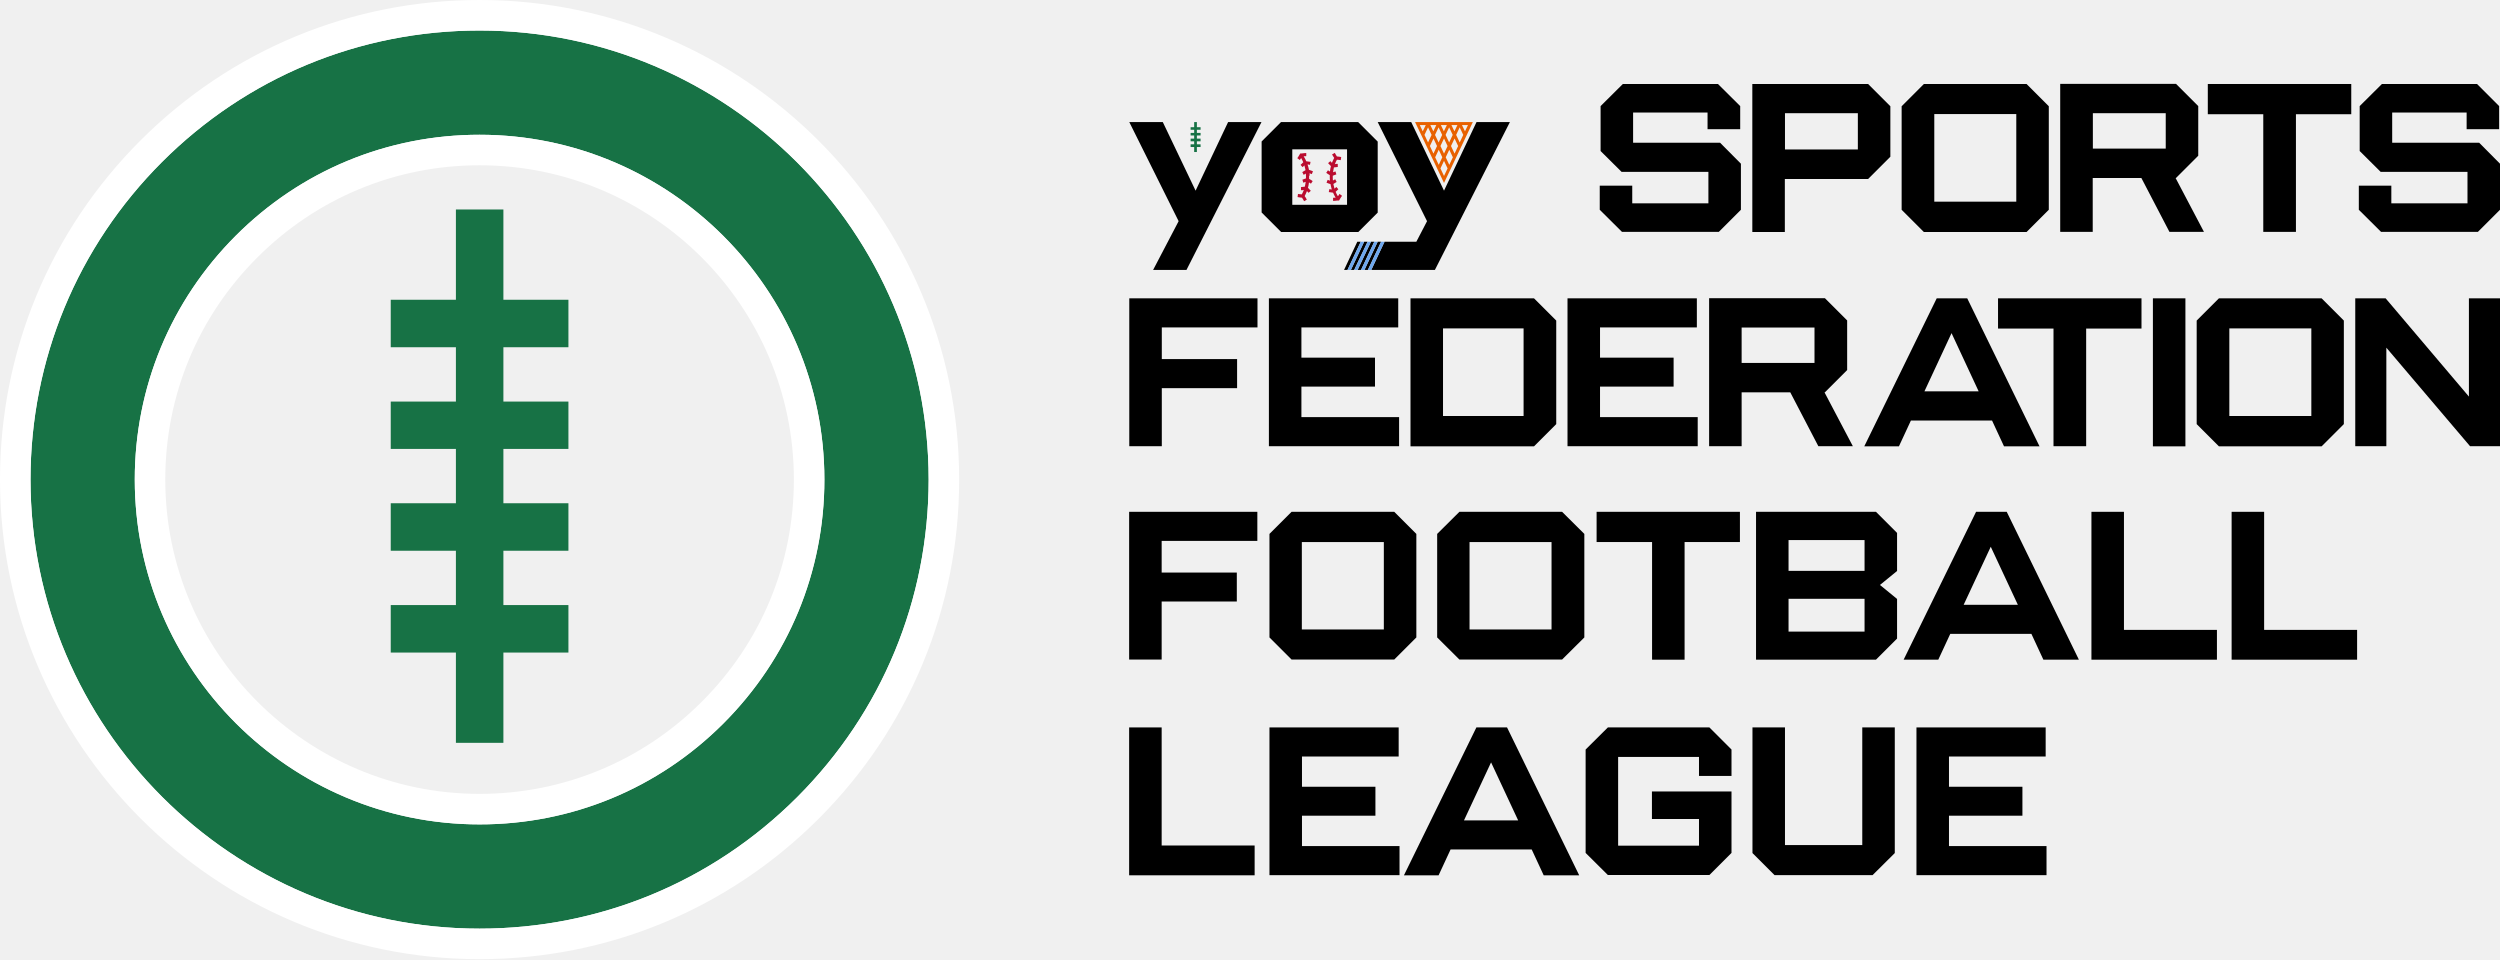
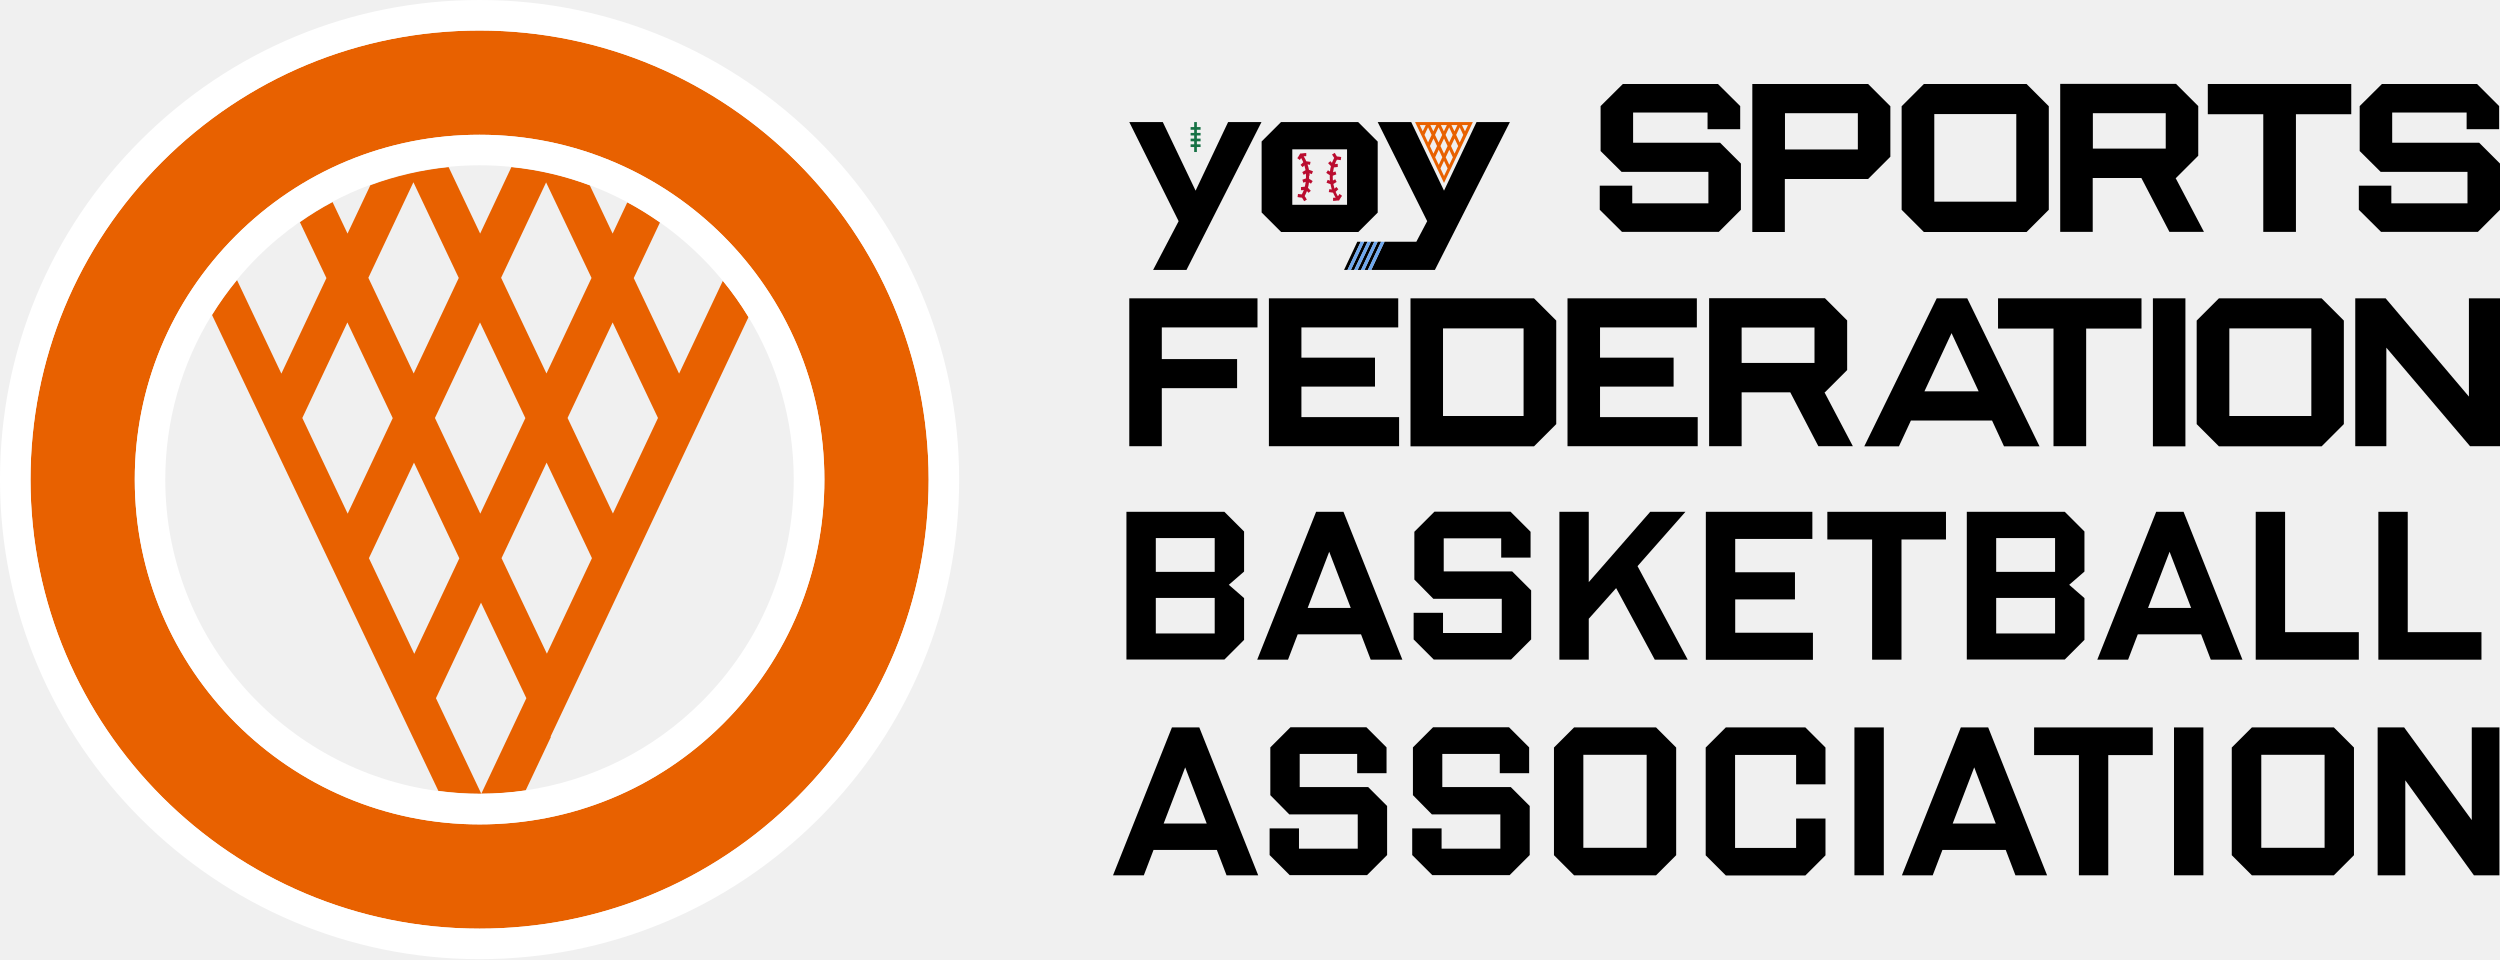
<svg xmlns="http://www.w3.org/2000/svg" id="Layer_2" data-name="Layer 2" viewBox="0 0 175.31 67.26">
  <defs>
    <style>
      .cls-1 {
        fill: none;
      }

      .cls-2 {
        fill: #ba0c2f;
      }

      .cls-3 {
        fill: #177245;
      }

      .cls-4 {
        fill: #e86100;
      }

      .cls-5 {
        fill: #fff;
      }

      .cls-6 {
        fill: #6da7ee;
      }
    </style>
  </defs>
  <g id="Layer_1-2" data-name="Layer 1">
    <g>
      <g>
+         <polygon class="cls-1" points="42.98 36.01 46.14 29.31 42.96 22.61 39.8 29.31 42.98 36.01" />
+         <path class="cls-1" d="M25.95,12.97c-.91.34-1.79.73-2.65,1.19l1.05,2.21,1.6-3.39Z" />
+         <polygon class="cls-1" points="33.69 42.27 30.53 48.97 33.71 55.67 33.72 55.67 36.87 48.97 33.69 42.27" />
+         <path class="cls-1" d="M27.35,48.41l-3.33-7-1.55-3.26-3.33-7-1.55-3.26-2.75-5.79c-2.12,3.44-3.26,7.4-3.26,11.54,0,11.16,8.34,20.4,19.11,21.84l-1.81-3.8-1.55-3.26Z" />
+         <path class="cls-1" d="M22.88,19.49l-1.86-3.92c-1.05.73-2.04,1.56-2.96,2.48-.51.51-.99,1.04-1.44,1.59l3.11,6.56,3.16-6.7Z" />
+         <path class="cls-1" d="M48.27,31.14l-3.3,7-1.54,3.26-3.3,7-1.54,3.26-1.78,3.77c4.68-.67,8.99-2.83,12.39-6.23,4.16-4.16,6.45-9.7,6.45-15.58,0-4.18-1.17-8.08-3.19-11.41l-2.67,5.66-1.54,3.26Z" />
+         <path class="cls-1" d="M43.97,14.18c-.85-.45-1.72-.85-2.63-1.19l1.6,3.38,1.03-2.19Z" />
+         <path class="cls-1" d="M47.61,26.18l3.07-6.51c-1.28-1.55-2.76-2.93-4.41-4.09l-1.84,3.9,3.18,6.7Z" />
+         <path class="cls-1" d="M35.84,11.7c-.73-.07-1.46-.11-2.21-.11s-1.47.04-2.2.11l2.21,4.66,2.19-4.66Z" />
+         <polygon class="cls-1" points="25.87 39.14 29.05 45.85 32.21 39.15 29.03 32.44 25.87 39.14" />
+         <polygon class="cls-1" points="41.47 19.49 38.29 12.78 35.13 19.48 38.31 26.19 41.47 19.49" />
+         <polygon class="cls-1" points="41.5 39.14 38.32 32.44 35.17 39.14 38.35 45.84 41.5 39.14" />
+         <polygon class="cls-1" points="33.66 22.61 30.5 29.31 33.68 36.02 36.84 29.32 33.66 22.61" />
+         <polygon class="cls-1" points="32.17 19.49 28.99 12.78 25.83 19.48 29.02 26.19 32.17 19.49" />
+         <polygon class="cls-1" points="24.36 22.61 21.2 29.31 24.38 36.02 27.54 29.32 24.36 22.61" />
+         <path class="cls-4" d="M38.6,51.67l1.54-3.26,3.3-7,1.54-3.26,3.3-7,1.54-3.26,2.67-5.66c-.54-.89-1.15-1.74-1.8-2.54l-3.07,6.51-3.18-6.7,1.84-3.9c-.73-.51-1.5-.99-2.29-1.41l-1.03,2.19-1.6-3.38c-1.74-.65-3.58-1.09-5.5-1.28l-2.19,4.66-2.21-4.66c-1.89.19-3.73.62-5.49,1.27l-1.6,3.39-1.05-2.21c-.79.42-1.55.89-2.29,1.41l1.86,3.92-3.16,6.7-3.11-6.56c-.64.78-1.23,1.6-1.75,2.45l2.75,5.79,1.55,3.26,3.33,7,1.55,3.26,3.33,7,1.55,3.26,1.81,3.8c.96.13,1.94.2,2.93.2.03,0,.05,0,.08,0l-3.18-6.7,3.16-6.7,3.18,6.7-3.16,6.7c1.05,0,2.09-.08,3.11-.23l1.78-3.77ZM42.96,22.61l3.18,6.7-3.16,6.7-3.18-6.7,3.16-6.7ZM38.29,12.78l3.19,6.71-3.16,6.7-3.18-6.71,3.16-6.7ZM28.99,12.78l3.18,6.71-3.16,6.7-3.18-6.71,3.16-6.7ZM21.2,29.31l3.16-6.7,3.18,6.71-3.16,6.7-3.18-6.71ZM29.05,45.85l-3.18-6.71,3.16-6.7,3.18,6.71-3.16,6.7ZM33.68,36.02l-3.18-6.71,3.16-6.7,3.18,6.71-3.16,6.7ZM35.17,39.14l3.16-6.7,3.18,6.7-3.16,6.7-3.18-6.7Z" />
+         <path class="cls-4" d="M33.63,2.14c-8.41,0-16.32,3.28-22.27,9.22-5.95,5.95-9.22,13.86-9.22,22.27,0,17.36,14.13,31.49,31.49,31.49,8.41,0,16.32-3.28,22.27-9.22,5.95-5.95,9.22-13.86,9.22-22.27,0-17.36-14.13-31.49-31.49-31.49ZM50.73,50.73c-4.57,4.57-10.64,7.08-17.1,7.08-13.33,0-24.18-10.85-24.18-24.18,0-6.46,2.52-12.53,7.08-17.1,4.57-4.57,10.64-7.08,17.1-7.08,13.33,0,24.18,10.85,24.18,24.18,0,6.46-2.52,12.53-7.08,17.1Z" />
+         <path class="cls-5" d="M33.63,0c-8.98,0-17.43,3.5-23.78,9.85C3.5,16.2,0,24.65,0,33.63c0,18.54,15.09,33.63,33.63,33.63,8.98,0,17.43-3.5,23.78-9.85,6.35-6.35,9.85-14.8,9.85-23.78C67.26,15.09,52.18,0,33.63,0ZM33.63,65.12c-17.36,0-31.49-14.13-31.49-31.49,0-8.41,3.28-16.32,9.22-22.27,5.95-5.95,13.86-9.22,22.27-9.22,17.36,0,31.49,14.13,31.49,31.49,0,8.41-3.28,16.32-9.22,22.27-5.95,5.95-13.86,9.22-22.27,9.22Z" />
+         <path class="cls-5" d="M33.63,9.45c-6.46,0-12.53,2.51-17.1,7.08-4.57,4.57-7.08,10.64-7.08,17.1,0,13.33,10.85,24.18,24.18,24.18,6.46,0,12.53-2.51,17.1-7.08,4.57-4.57,7.08-10.64,7.08-17.1,0-13.33-10.85-24.18-24.18-24.18ZM33.71,55.67s-.05,0-.08,0c-.99,0-1.97-.07-2.93-.2-10.77-1.44-19.11-10.68-19.11-21.84,0-4.14,1.14-8.1,3.26-11.54.53-.85,1.11-1.67,1.75-2.45.45-.55.93-1.08,1.44-1.59.92-.92,1.92-1.75,2.96-2.48.74-.52,1.5-.99,2.29-1.41.86-.46,1.74-.85,2.65-1.19,1.75-.65,3.59-1.08,5.49-1.27.73-.07,1.46-.11,2.2-.11s1.48.04,2.21.11c1.92.19,3.76.63,5.5,1.28.91.34,1.79.74,2.63,1.19.79.42,1.56.9,2.29,1.41,1.65,1.16,3.13,2.53,4.41,4.09.66.8,1.26,1.65,1.8,2.54,2.02,3.33,3.19,7.24,3.19,11.41,0,5.89-2.29,11.42-6.45,15.58-3.4,3.4-7.72,5.55-12.39,6.23-1.02.15-2.06.22-3.11.23h0Z" />
+       </g>
+       <g>
        <g>
          <g>
            <polygon points="79.19 31.29 81.47 31.29 81.47 27.22 86.75 27.22 86.75 25.18 81.47 25.18 81.47 22.96 88.18 22.96 88.18 20.92 79.19 20.92 79.19 31.29" />
            <polygon points="91.26 27.11 96.42 27.11 96.42 25.08 91.26 25.08 91.26 22.96 98.05 22.96 98.05 20.92 88.98 20.92 88.98 31.29 98.11 31.29 98.11 29.25 91.26 29.25 91.26 27.11" />
            <g>
              <rect class="cls-1" x="101.19" y="23.04" width="5.65" height="6.14" />
              <path d="M98.91,20.92v10.38h8.66l1.56-1.56v-7.26l-1.56-1.56h-8.66ZM106.84,29.17h-5.65v-6.14h5.65v6.14Z" />
            </g>
            <polygon points="112.2 27.11 117.36 27.11 117.36 25.08 112.2 25.08 112.2 22.96 118.99 22.96 118.99 20.92 109.92 20.92 109.92 31.29 119.05 31.29 119.05 29.25 112.2 29.25 112.2 27.11" />
            <g>
              <rect class="cls-1" x="122.13" y="22.98" width="5.11" height="2.48" />
              <path d="M127.97,27.51l1.56-1.56v-3.48l-1.56-1.56h-8.12v10.38h2.28v-3.78h3.41l1.97,3.78h2.42l-1.99-3.78h.03ZM127.24,25.45h-5.11v-2.48h5.11v2.48Z" />
            </g>
            <g>
-               <polygon class="cls-1" points="134.95 27.44 138.74 27.44 136.84 23.36 134.95 27.44" />
+               <polygon class="cls-1" points="134.95 27.44 138.74 27.44 136.85 23.36 134.95 27.44" />
              <path d="M135.81,20.92l-5.08,10.38h2.43l.84-1.81h5.69l.84,1.81h2.49l-5.07-10.38h-2.15ZM134.95,27.44l1.9-4.08,1.9,4.08h-3.79Z" />
            </g>
            <polygon points="140.11 23.04 144 23.04 144 31.29 146.29 31.29 146.29 23.04 150.17 23.04 150.17 20.92 140.11 20.92 140.11 23.04" />
            <rect x="150.97" y="20.92" width="2.28" height="10.38" />
            <g>
              <rect class="cls-1" x="156.33" y="23.04" width="5.75" height="6.14" />
              <path d="M155.6,20.92l-1.56,1.56v7.26l1.56,1.56h7.2l1.56-1.56v-7.26l-1.56-1.56h-7.2ZM162.08,29.17h-5.75v-6.14h5.75v6.14Z" />
            </g>
            <polygon points="173.13 20.92 173.13 27.81 167.29 20.92 165.16 20.92 165.16 31.29 167.34 31.29 167.34 24.38 173.21 31.29 175.31 31.29 175.31 20.92 173.13 20.92" />
          </g>
          <g>
            <g>
-               <polygon points="114.52 10.01 114.52 7.89 119.74 7.89 119.74 9.06 122.03 9.06 122.03 7.44 120.47 5.89 113.8 5.89 112.24 7.44 112.24 10.59 113.71 12.05 119.8 12.05 119.8 14.26 114.46 14.26 114.46 13.02 112.18 13.02 112.18 14.71 113.74 16.26 120.53 16.26 122.08 14.71 122.08 11.48 120.62 10.01 114.52 10.01" />
+               <polygon points="114.52 10.01 114.52 7.89 119.74 7.89 119.74 9.06 122.03 9.06 122.03 7.44 120.47 5.89 113.8 5.89 112.24 7.44 112.24 10.59 113.71 12.05 119.8 12.05 119.8 14.26 114.46 14.26 114.46 13.02 112.18 13.02 112.18 14.71 113.74 16.26 120.53 16.26 122.08 14.71 122.08 11.47 120.62 10.01 114.52 10.01" />
              <g>
                <rect class="cls-1" x="125.16" y="7.95" width="5.11" height="2.54" />
                <path d="M122.88,5.89v10.38h2.28v-3.72h5.84l1.56-1.56v-3.54l-1.56-1.56h-8.12ZM130.28,10.48h-5.11v-2.54h5.11v2.54Z" />
              </g>
              <g>
                <rect class="cls-1" x="135.64" y="8.01" width="5.75" height="6.14" />
                <path d="M134.91,5.89l-1.56,1.56v7.26l1.56,1.56h7.2l1.56-1.56v-7.26l-1.56-1.56h-7.2ZM141.39,14.14h-5.75v-6.14h5.75v6.14Z" />
              </g>
              <g>
                <rect class="cls-1" x="146.75" y="7.95" width="5.11" height="2.48" />
                <path d="M152.59,12.48l1.56-1.56v-3.48l-1.56-1.56h-8.12v10.38h2.28v-3.78h3.41l1.97,3.78h2.42l-1.99-3.78h.03ZM151.87,10.42h-5.11v-2.48h5.11v2.48Z" />
              </g>
              <polygon points="154.82 8.01 158.71 8.01 158.71 16.26 161 16.26 161 8.01 164.88 8.01 164.88 5.89 154.82 5.89 154.82 8.01" />
-               <polygon points="173.85 10.01 167.75 10.01 167.75 7.89 172.97 7.89 172.97 9.06 175.25 9.06 175.25 7.44 173.7 5.89 167.03 5.89 165.47 7.44 165.47 10.59 166.94 12.05 173.03 12.05 173.03 14.26 167.69 14.26 167.69 13.02 165.41 13.02 165.41 14.71 166.97 16.26 173.76 16.26 175.31 14.71 175.31 11.48 173.85 10.01" />
+               <polygon points="173.85 10.01 167.75 10.01 167.75 7.89 172.97 7.89 172.97 9.06 175.25 9.06 175.25 7.44 173.7 5.89 167.03 5.89 165.47 7.44 165.47 10.59 166.94 12.05 173.03 12.05 173.03 14.26 167.69 14.26 167.69 13.02 165.41 13.02 165.41 14.71 166.97 16.26 173.76 16.26 175.31 14.71 175.31 11.47 173.85 10.01" />
            </g>
            <g>
              <polygon class="cls-1" points="93.42 11.75 93.42 11.75 93.42 11.75 93.42 11.75" />
              <polygon class="cls-1" points="93.64 10.88 93.64 10.88 93.64 10.88 93.64 10.88" />
              <polygon class="cls-1" points="93.42 11.53 93.42 11.53 93.42 11.53 93.42 11.53" />
              <polygon class="cls-1" points="91.72 13.77 91.72 13.77 91.72 13.77 91.72 13.77" />
              <polygon class="cls-1" points="92.82 13.4 92.82 13.4 92.82 13.4 92.82 13.4" />
              <polygon class="cls-1" points="93.74 11.18 93.74 11.18 93.74 11.18 93.74 11.18" />
              <polygon class="cls-1" points="93.74 11.21 93.74 11.21 93.74 11.21 93.74 11.21" />
-               <polygon class="cls-1" points="90.89 13.84 90.9 13.84 90.89 13.84 90.89 13.84" />
+               <polygon class="cls-1" points="90.9 13.84 90.9 13.84 90.89 13.84 90.9 13.84" />
              <polygon points="83.2 18.93 88.46 8.56 86.12 8.56 83.84 13.37 81.54 8.56 79.19 8.56 82.65 15.51 80.86 18.93 83.2 18.93" />
              <g>
                <polygon points="96.61 16.95 95.68 18.93 95.92 18.93 96.85 16.95 96.61 16.95" />
                <polygon points="96.14 16.95 95.2 18.93 95.44 18.93 96.37 16.95 96.14 16.95" />
                <polygon points="95.66 16.95 94.73 18.93 94.96 18.93 95.9 16.95 95.66 16.95" />
                <polygon points="95.18 16.95 94.25 18.93 94.49 18.93 95.42 16.95 95.18 16.95" />
-                 <polygon points="103.54 8.56 101.26 13.37 98.96 8.56 96.61 8.56 100.07 15.51 99.32 16.95 97.09 16.95 96.16 18.93 98.28 18.93 100.62 18.93 105.88 8.56 103.54 8.56" />
+                 <polygon points="103.54 8.56 101.26 13.37 98.96 8.56 96.61 8.56 100.08 15.51 99.32 16.95 97.09 16.95 96.16 18.93 98.28 18.93 100.62 18.93 105.88 8.56 103.54 8.56" />
                <polygon class="cls-6" points="95.42 16.95 94.49 18.93 94.73 18.93 95.66 16.95 95.42 16.95" />
                <polygon class="cls-6" points="95.9 16.95 94.96 18.93 95.2 18.93 96.14 16.95 95.9 16.95" />
                <polygon class="cls-6" points="96.37 16.95 95.44 18.93 95.68 18.93 96.61 16.95 96.37 16.95" />
                <polygon class="cls-6" points="96.85 16.95 95.92 18.93 96.16 18.93 97.09 16.95 96.85 16.95" />
              </g>
              <g>
                <polygon class="cls-1" points="102 10.78 102.25 10.24 101.99 9.71 101.74 10.24 102 10.78" />
                <polygon class="cls-1" points="101.63 10 101.88 9.46 101.62 8.93 101.37 9.46 101.63 10" />
                <polygon class="cls-1" points="101.26 10.78 101.51 10.24 101.25 9.71 101 10.24 101.26 10.78" />
                <polygon class="cls-1" points="101.37 11.03 101.63 11.56 101.88 11.03 101.63 10.49 101.37 11.03" />
                <polygon class="cls-1" points="102.37 9.99 102.62 9.46 102.36 8.93 102.11 9.46 102.37 9.99" />
                <polygon class="cls-1" points="100.88 10 101.14 9.46 100.88 8.93 100.63 9.46 100.88 10" />
                <polygon class="cls-1" points="100.14 10 100.4 9.46 100.14 8.93 99.89 9.46 100.14 10" />
                <polygon class="cls-1" points="102.73 9.21 102.94 8.77 102.53 8.77 102.73 9.21" />
                <polygon class="cls-1" points="100.51 9.21 100.72 8.77 100.3 8.77 100.51 9.21" />
                <polygon class="cls-1" points="99.98 8.77 99.56 8.77 99.77 9.21 99.98 8.77" />
                <polygon class="cls-1" points="101.25 9.21 101.46 8.77 101.04 8.77 101.25 9.21" />
                <polygon class="cls-1" points="101.26 11.28 101.01 11.81 101.26 12.34 101.51 11.81 101.26 11.28" />
                <polygon class="cls-1" points="101.99 9.21 102.2 8.77 101.78 8.77 101.99 9.21" />
                <polygon class="cls-1" points="100.52 10.78 100.77 10.24 100.51 9.71 100.26 10.24 100.52 10.78" />
                <polygon class="cls-1" points="100.63 11.03 100.89 11.56 101.14 11.03 100.89 10.49 100.63 11.03" />
                <path class="cls-4" d="M103.28,8.56h-4.05l.43.9.12.25.25.53.12.25.25.53.12.25.25.53.12.25.37.78h0s0,0,0,0l.37-.78.12-.25.25-.53.12-.25.25-.53.12-.25.25-.53.12-.25h0s.42-.9.42-.9ZM102.94,8.77l-.21.44-.21-.44h.42ZM100.14,8.93l.25.53-.25.53-.25-.53.25-.53ZM100.88,8.93l.25.53-.25.53-.25-.53.25-.53ZM101.62,8.93l.25.53-.25.53-.25-.53.25-.53ZM102.36,8.93l.25.53-.25.53-.25-.53.25-.53ZM102.25,10.24l-.25.53-.25-.53.25-.53.25.53ZM101.88,11.03l-.25.53-.25-.53.25-.53.25.53ZM101.51,10.24l-.25.53-.25-.53.25-.53.25.53ZM101.14,11.03l-.25.53-.25-.53.25-.53.25.53ZM100.77,10.24l-.25.53-.25-.53.25-.53.25.53ZM101.01,11.81l.25-.53.25.53-.25.53-.25-.53ZM102.2,8.77l-.21.44-.21-.44h.42ZM101.46,8.77l-.21.44-.21-.44h.42ZM100.72,8.77l-.21.44-.21-.44h.42ZM99.98,8.77l-.21.44-.21-.44h.42Z" />
              </g>
-               <polygon class="cls-3" points="84.19 9.1 84.19 8.92 83.93 8.92 83.93 8.56 83.74 8.56 83.74 8.92 83.49 8.92 83.49 9.1 83.74 9.1 83.74 9.32 83.49 9.32 83.49 9.5 83.74 9.5 83.74 9.72 83.49 9.72 83.49 9.91 83.74 9.91 83.74 10.12 83.49 10.12 83.49 10.31 83.74 10.31 83.74 10.66 83.93 10.66 83.93 10.31 84.19 10.31 84.19 10.12 83.93 10.12 83.93 9.91 84.19 9.91 84.19 9.72 83.93 9.72 83.93 9.5 84.19 9.5 84.19 9.32 83.93 9.32 83.93 9.1 84.19 9.1" />
+               <polygon class="cls-3" points="84.19 9.1 84.19 8.91 83.93 8.91 83.93 8.56 83.74 8.56 83.74 8.91 83.49 8.91 83.49 9.1 83.74 9.1 83.74 9.32 83.49 9.32 83.49 9.5 83.74 9.5 83.74 9.72 83.49 9.72 83.49 9.91 83.74 9.91 83.74 10.12 83.49 10.12 83.49 10.31 83.74 10.31 83.74 10.66 83.93 10.66 83.93 10.31 84.19 10.31 84.19 10.12 83.93 10.12 83.93 9.91 84.19 9.91 84.19 9.72 83.93 9.72 83.93 9.5 84.19 9.5 84.19 9.32 83.93 9.32 83.93 9.1 84.19 9.1" />
              <g>
                <path class="cls-1" d="M94.1,10.47h-3.49v3.89h3.84v-3.89h-.36ZM91.96,12.88s-.09-.06-.14-.09c-.02.13-.04.26-.07.38.07.06.14.13.2.21l-.16.14s-.07-.08-.11-.12c-.04.12-.1.24-.16.35.05.07.09.15.15.25l-.19.11c-.03-.05-.06-.1-.08-.14-.02-.04-.05-.07-.07-.11-.04,0-.08,0-.12-.01-.06,0-.12-.01-.19-.03l.03-.22c.1.02.19.03.27.03.05-.1.1-.21.14-.31-.06,0-.12.01-.19.02v-.22c.08,0,.16-.01.26-.03.03-.11.05-.22.06-.34-.06.02-.12.04-.17.06l-.06-.21c.08-.03.17-.05.25-.09,0-.06,0-.13,0-.19,0-.05,0-.1-.01-.15-.05.03-.1.06-.15.09l-.1-.19c.08-.04.15-.09.23-.14-.02-.11-.05-.22-.08-.33-.04.04-.08.08-.13.12l-.14-.16c.07-.06.13-.12.19-.18-.04-.11-.1-.21-.15-.3-.03.05-.06.09-.09.14l-.18-.13c.05-.07.1-.14.14-.21.01-.02.03-.04.04-.07l.03-.05h.05s.04-.01.06-.01c.1-.01.2-.02.3-.03v.22s-.11,0-.17.01c.07.11.12.23.18.35.1,0,.2.02.3.04l-.04.21c-.06-.01-.12-.02-.17-.03.04.12.07.25.1.38.09.03.19.07.28.1l-.08.2c-.05-.02-.11-.04-.16-.06,0,.06,0,.11.01.17,0,.07,0,.15,0,.22.08.05.16.1.25.16l-.12.18ZM93.94,13.95s-.03.04-.04.07l-.03.05h-.05s-.04.01-.06.01c-.1.01-.2.02-.3.03v-.22s.11,0,.17-.01c-.07-.11-.12-.23-.18-.35-.1,0-.2-.02-.3-.04l.04-.21c.06.01.12.02.17.03-.04-.12-.07-.25-.09-.38-.09-.03-.18-.07-.28-.1l.08-.2c.05.02.11.04.16.06,0-.06,0-.11-.01-.17,0-.07,0-.15,0-.22-.08-.05-.16-.1-.25-.16l.12-.18s.09.06.14.09c.02-.13.04-.26.07-.38-.07-.06-.14-.13-.2-.21l.16-.14s.07.08.11.12c.04-.12.1-.24.16-.35-.05-.07-.09-.15-.15-.24l.19-.11c.03.05.06.1.08.14.02.04.05.07.07.11.04,0,.07,0,.11.01.06,0,.12.01.19.03l-.03.22c-.1-.02-.19-.03-.27-.03-.05.1-.1.21-.14.31.06,0,.12-.01.19-.02v.22c-.08,0-.16.01-.26.03-.03.11-.05.22-.06.34.06-.02.12-.04.17-.06l.06.21c-.08.02-.17.05-.25.09,0,.06,0,.13,0,.19,0,.05,0,.1.01.15.05-.03.1-.06.16-.09l.1.19c-.08.04-.15.09-.23.14.02.11.05.22.08.33.04-.04.08-.08.13-.12l.14.16c-.07.06-.13.12-.19.18.04.11.1.21.15.3.03-.05.06-.09.09-.14l.18.13c-.05.07-.1.14-.14.21Z" />
                <path class="cls-2" d="M93.81,13.75c-.06-.1-.11-.2-.15-.3.06-.06.12-.12.19-.18l-.14-.16s-.09.08-.13.12c-.03-.11-.06-.22-.08-.33.08-.05.15-.09.23-.14l-.1-.19c-.05.03-.1.06-.16.09,0-.05,0-.1-.01-.15,0-.06,0-.13,0-.19.08-.03.17-.06.25-.09l-.06-.21c-.06.02-.12.04-.17.06.01-.11.04-.23.06-.34.09-.01.18-.02.27-.03v-.22c-.07,0-.14,0-.2.02.04-.11.08-.21.14-.31.08,0,.17.02.27.03l.03-.22c-.07-.01-.13-.02-.19-.03-.04,0-.08,0-.11-.01-.02-.03-.05-.07-.07-.11-.03-.04-.05-.09-.08-.14l-.19.11c.05.1.1.17.15.24-.06.11-.11.23-.16.35-.04-.04-.08-.08-.11-.12l-.16.14c.07.07.14.15.2.21-.03.13-.06.25-.07.38-.05-.03-.09-.06-.14-.09l-.12.18c.08.06.16.11.25.16,0,.07,0,.15,0,.22,0,.06,0,.11.01.17-.05-.02-.11-.04-.16-.06l-.08.2c.09.04.18.07.28.1.02.13.06.25.09.38-.06,0-.11-.02-.17-.03l-.04.21c.1.02.2.03.3.04.05.12.11.24.18.35-.06,0-.12.01-.18.01v.22c.11,0,.22-.02.31-.03.02,0,.04,0,.06,0h.05s.03-.05.03-.05c.01-.02.03-.04.04-.07.05-.07.09-.15.14-.21l-.18-.13s-.06.09-.09.14Z" />
                <path class="cls-2" d="M91.84,12.32c0-.06,0-.11-.01-.17.05.02.11.04.16.06l.08-.2c-.09-.04-.18-.07-.28-.1-.02-.13-.06-.25-.1-.38.06,0,.11.02.17.03l.04-.21c-.1-.02-.2-.03-.3-.04-.05-.12-.11-.24-.18-.35.06,0,.12-.01.18-.01v-.22c-.11,0-.22.02-.31.03-.02,0-.04,0-.06,0h-.05s-.03.05-.03.05c-.01.02-.03.04-.04.07-.04.07-.09.15-.14.21l.18.13s.06-.09.09-.14c.06.1.11.2.15.3-.06.06-.12.12-.19.18l.14.16s.09-.08.13-.12c.03.11.06.22.08.33-.08.05-.15.09-.23.14l.1.19c.05-.03.1-.06.15-.09,0,.05,0,.1.01.15,0,.06,0,.13,0,.19-.08.03-.17.06-.25.09l.06.21c.06-.02.12-.04.17-.06-.01.12-.04.23-.06.34-.09.01-.18.02-.27.03v.22c.07,0,.13,0,.2-.02-.04.11-.09.21-.14.31-.08,0-.17-.02-.27-.03l-.03.22c.07.01.13.02.19.03.04,0,.08,0,.12.01.02.03.04.07.07.11.03.04.05.09.08.14l.19-.11c-.05-.1-.1-.18-.15-.25.06-.11.11-.23.16-.35.04.04.08.08.11.12l.16-.14c-.07-.08-.14-.15-.2-.21.03-.12.06-.25.07-.38.05.03.09.06.14.09l.12-.18c-.08-.06-.16-.11-.25-.16,0-.07,0-.15,0-.22Z" />
                <path d="M96.4,9.72l-1.16-1.16h-5.41l-1.12,1.12-.24.24v4.98l.24.24,1.13,1.13h5.41l1.09-1.09.27-.27v-4.98l-.21-.21ZM94.46,14.36h-3.84v-3.89h3.84v3.89Z" />
              </g>
            </g>
          </g>
        </g>
        <g>
-           <path d="M79.18,35.89h8.99v2.04h-6.71v2.22h5.27v2.03h-5.27v4.07h-2.28v-10.37Z" />
-           <path d="M89.02,44.7v-7.26l1.55-1.55h7.2l1.55,1.55v7.26l-1.55,1.55h-7.2l-1.55-1.55ZM97.04,44.14v-6.13h-5.75v6.13h5.75Z" />
-           <path d="M100.78,44.7v-7.26l1.56-1.55h7.2l1.56,1.55v7.26l-1.56,1.55h-7.2l-1.56-1.55ZM108.8,44.14v-6.13h-5.75v6.13h5.75Z" />
-           <path d="M115.85,38.01h-3.89v-2.12h10.05v2.12h-3.88v8.25h-2.28v-8.25Z" />
-           <path d="M123.14,35.89h8.41l1.48,1.48v2.67l-1.2.98,1.2.98v2.78l-1.48,1.48h-8.41v-10.37ZM130.75,40.03v-2.16h-5.33v2.16h5.33ZM130.75,44.29v-2.3h-5.33v2.3h5.33Z" />
-           <path d="M138.57,35.89h2.15l5.06,10.37h-2.49l-.84-1.81h-5.69l-.84,1.81h-2.43l5.08-10.37ZM141.5,42.41l-1.9-4.07-1.9,4.07h3.79Z" />
-           <path d="M146.66,35.89h2.28v8.28h6.52v2.09h-8.8v-10.37Z" />
-           <path d="M156.49,35.89h2.28v8.28h6.52v2.09h-8.8v-10.37Z" />
-           <path d="M79.18,51.01h2.28v8.28h6.52v2.09h-8.8v-10.37Z" />
-           <path d="M89.02,51.01h9.06v2.04h-6.78v2.12h5.15v2.03h-5.15v2.13h6.84v2.04h-9.12v-10.37Z" />
-           <path d="M103.53,51.01h2.15l5.06,10.37h-2.49l-.84-1.81h-5.69l-.84,1.81h-2.43l5.08-10.37ZM106.46,57.53l-1.9-4.07-1.9,4.07h3.79Z" />
-           <path d="M111.19,59.82v-7.26l1.56-1.55h7.12l1.55,1.55v1.85h-2.28v-1.33h-5.67v6.22h5.67v-1.87h-3.3v-1.93h5.58v4.31l-1.55,1.55h-7.12l-1.56-1.55Z" />
-           <path d="M122.89,59.82v-8.81h2.28v8.25h5.42v-8.25h2.28v8.81l-1.56,1.55h-6.87l-1.55-1.55Z" />
-           <path d="M134.39,51.01h9.06v2.04h-6.78v2.12h5.15v2.03h-5.15v2.13h6.84v2.04h-9.12v-10.37Z" />
+           <path d="M78.99,35.89h6.87l1.38,1.38v2.81l-1.07.93,1.07.93v2.93l-1.38,1.38h-6.87v-10.37ZM85.18,40.1v-2.37h-4.13v2.37h4.13ZM85.18,44.42v-2.49h-4.13v2.49h4.13Z" />
+           <path d="M92.28,35.89h1.93l4.13,10.37h-2.22l-.68-1.78h-4.44l-.68,1.78h-2.16l4.13-10.37ZM94.72,42.63l-1.51-3.94-1.51,3.94h3.02Z" />
+           <path d="M99.13,44.85v-1.88h2.06v1.42h4.12v-2.4h-4.8l-1.33-1.35v-3.35l1.41-1.41h5.33l1.41,1.41v1.81h-2.06v-1.35h-4.03v2.32h4.8l1.33,1.33v3.44l-1.41,1.41h-5.42l-1.41-1.41Z" />
+           <path d="M109.35,35.89h2.06v4.93l4.31-4.93h2.47l-3.36,3.81,3.52,6.56h-2.31l-2.71-5.02-1.92,2.15v2.87h-2.06v-10.37Z" />
+           <path d="M119.63,35.89h7.46v1.9h-5.41v2.34h4.19v1.9h-4.19v2.34h5.45v1.9h-7.51v-10.37Z" />
+           <path d="M131.28,37.83h-3.14v-1.94h8.32v1.94h-3.12v8.43h-2.06v-8.43Z" />
+           <path d="M137.92,35.89h6.87l1.38,1.38v2.81l-1.07.93,1.07.93v2.93l-1.38,1.38h-6.87v-10.37ZM144.11,40.1v-2.37h-4.13v2.37h4.13ZM144.11,44.42v-2.49h-4.13v2.49h4.13Z" />
+           <path d="M151.2,35.89h1.92l4.13,10.37h-2.22l-.68-1.78h-4.44l-.68,1.78h-2.16l4.13-10.37ZM153.65,42.63l-1.51-3.94-1.51,3.94h3.02Z" />
+           <path d="M158.18,35.89h2.06v8.44h5.17v1.93h-7.23v-10.37Z" />
+           <path d="M166.78,35.89h2.06v8.44h5.17v1.93h-7.23v-10.37Z" />
+           <path d="M82.18,51.01h1.92l4.13,10.37h-2.22l-.68-1.78h-4.44l-.68,1.78h-2.16l4.13-10.37ZM84.62,57.75l-1.51-3.94-1.51,3.94h3.02Z" />
+           <path d="M89.03,59.97v-1.88h2.06v1.42h4.12v-2.4h-4.8l-1.33-1.35v-3.35l1.41-1.41h5.33l1.41,1.41v1.81h-2.06v-1.35h-4.03v2.32h4.8l1.33,1.33v3.44l-1.41,1.41h-5.42l-1.41-1.41Z" />
+           <path d="M99.03,59.97v-1.88h2.06v1.42h4.12v-2.4h-4.8l-1.33-1.35v-3.35l1.41-1.41h5.33l1.41,1.41v1.81h-2.06v-1.35h-4.03v2.32h4.8l1.33,1.33v3.44l-1.41,1.41h-5.42l-1.41-1.41Z" />
+           <path d="M108.97,59.97v-7.55l1.41-1.41h5.75l1.41,1.41v7.55l-1.41,1.41h-5.75l-1.41-1.41ZM115.47,59.45v-6.52h-4.44v6.52h4.44Z" />
+           <path d="M119.61,59.97v-7.55l1.41-1.41h5.58l1.41,1.41v2.58h-2.06v-2.06h-4.28v6.52h4.28v-2.06h2.06v2.58l-1.41,1.41h-5.58l-1.41-1.41Z" />
+           <path d="M130.04,51.01h2.06v10.37h-2.06v-10.37Z" />
+           <path d="M137.5,51.01h1.92l4.13,10.37h-2.22l-.68-1.78h-4.44l-.68,1.78h-2.16l4.13-10.37ZM139.95,57.75l-1.51-3.94-1.51,3.94h3.02Z" />
+           <path d="M145.78,52.95h-3.14v-1.94h8.32v1.94h-3.12v8.43h-2.06v-8.43Z" />
+           <path d="M152.45,51.01h2.06v10.37h-2.06v-10.37Z" />
+           <path d="M156.5,59.97v-7.55l1.41-1.41h5.75l1.41,1.41v7.55l-1.41,1.41h-5.75l-1.41-1.41ZM163.01,59.45v-6.52h-4.44v6.52h4.44Z" />
+           <path d="M166.72,51.01h1.87l4.74,6.5v-6.5h1.94v10.37h-1.79l-4.81-6.66v6.66h-1.94v-10.37Z" />
        </g>
-       </g>
-       <g>
-         <path class="cls-1" d="M33.63,11.59c-5.89,0-11.42,2.29-15.58,6.46-4.16,4.16-6.46,9.7-6.46,15.58,0,12.15,9.89,22.04,22.04,22.04,5.89,0,11.42-2.29,15.58-6.46,4.16-4.16,6.46-9.7,6.46-15.58,0-12.15-9.89-22.04-22.04-22.04ZM39.86,24.35h-4.57v3.81h4.57v3.33h-4.57v3.81h4.57v3.33h-4.57v3.81h4.57v3.33h-4.57v6.33h-3.33v-6.33h-4.57v-3.33h4.57v-3.81h-4.57v-3.33h4.57v-3.81h-4.57v-3.33h4.57v-3.81h-4.57v-3.33h4.57v-6.33h3.33v6.33h4.57v3.33Z" />
-         <polygon class="cls-3" points="35.3 14.69 31.97 14.69 31.97 21.02 27.4 21.02 27.4 24.35 31.97 24.35 31.97 28.16 27.4 28.16 27.4 31.48 31.97 31.48 31.97 35.29 27.4 35.29 27.4 38.62 31.97 38.62 31.97 42.43 27.4 42.43 27.4 45.76 31.97 45.76 31.97 52.09 35.3 52.09 35.3 45.76 39.86 45.76 39.86 42.43 35.3 42.43 35.3 38.62 39.86 38.62 39.86 35.29 35.3 35.29 35.3 31.48 39.86 31.48 39.86 28.16 35.3 28.16 35.3 24.35 39.86 24.35 39.86 21.02 35.3 21.02 35.3 14.69" />
-         <path class="cls-3" d="M33.63,2.14c-8.41,0-16.32,3.28-22.27,9.22-5.95,5.95-9.22,13.86-9.22,22.27,0,17.36,14.13,31.49,31.49,31.49,8.41,0,16.32-3.28,22.27-9.22,5.95-5.95,9.22-13.86,9.22-22.27,0-17.36-14.13-31.49-31.49-31.49ZM50.73,50.73c-4.57,4.57-10.64,7.08-17.1,7.08-13.33,0-24.18-10.85-24.18-24.18,0-6.46,2.52-12.53,7.08-17.1,4.57-4.57,10.64-7.08,17.1-7.08,13.33,0,24.18,10.85,24.18,24.18,0,6.46-2.52,12.53-7.08,17.1Z" />
-         <path class="cls-5" d="M33.63,0c-8.98,0-17.43,3.5-23.78,9.85C3.5,16.2,0,24.65,0,33.63c0,18.54,15.09,33.63,33.63,33.63,8.98,0,17.43-3.5,23.78-9.85,6.35-6.35,9.85-14.8,9.85-23.78C67.26,15.09,52.18,0,33.63,0ZM33.63,65.12c-17.36,0-31.49-14.13-31.49-31.49,0-8.41,3.28-16.32,9.22-22.27,5.95-5.95,13.86-9.22,22.27-9.22,17.36,0,31.49,14.13,31.49,31.49,0,8.41-3.28,16.32-9.22,22.27-5.95,5.95-13.86,9.22-22.27,9.22Z" />
-         <path class="cls-5" d="M33.63,9.45c-6.46,0-12.53,2.51-17.1,7.08-4.57,4.57-7.08,10.64-7.08,17.1,0,13.33,10.85,24.18,24.18,24.18,6.46,0,12.53-2.51,17.1-7.08,4.57-4.57,7.08-10.64,7.08-17.1,0-13.33-10.85-24.18-24.18-24.18ZM33.63,55.67c-12.15,0-22.04-9.89-22.04-22.04,0-5.89,2.29-11.42,6.46-15.58,4.16-4.16,9.7-6.46,15.58-6.46,12.15,0,22.04,9.89,22.04,22.04,0,5.89-2.29,11.42-6.46,15.58-4.16,4.16-9.7,6.46-15.58,6.46Z" />
      </g>
    </g>
  </g>
</svg>
